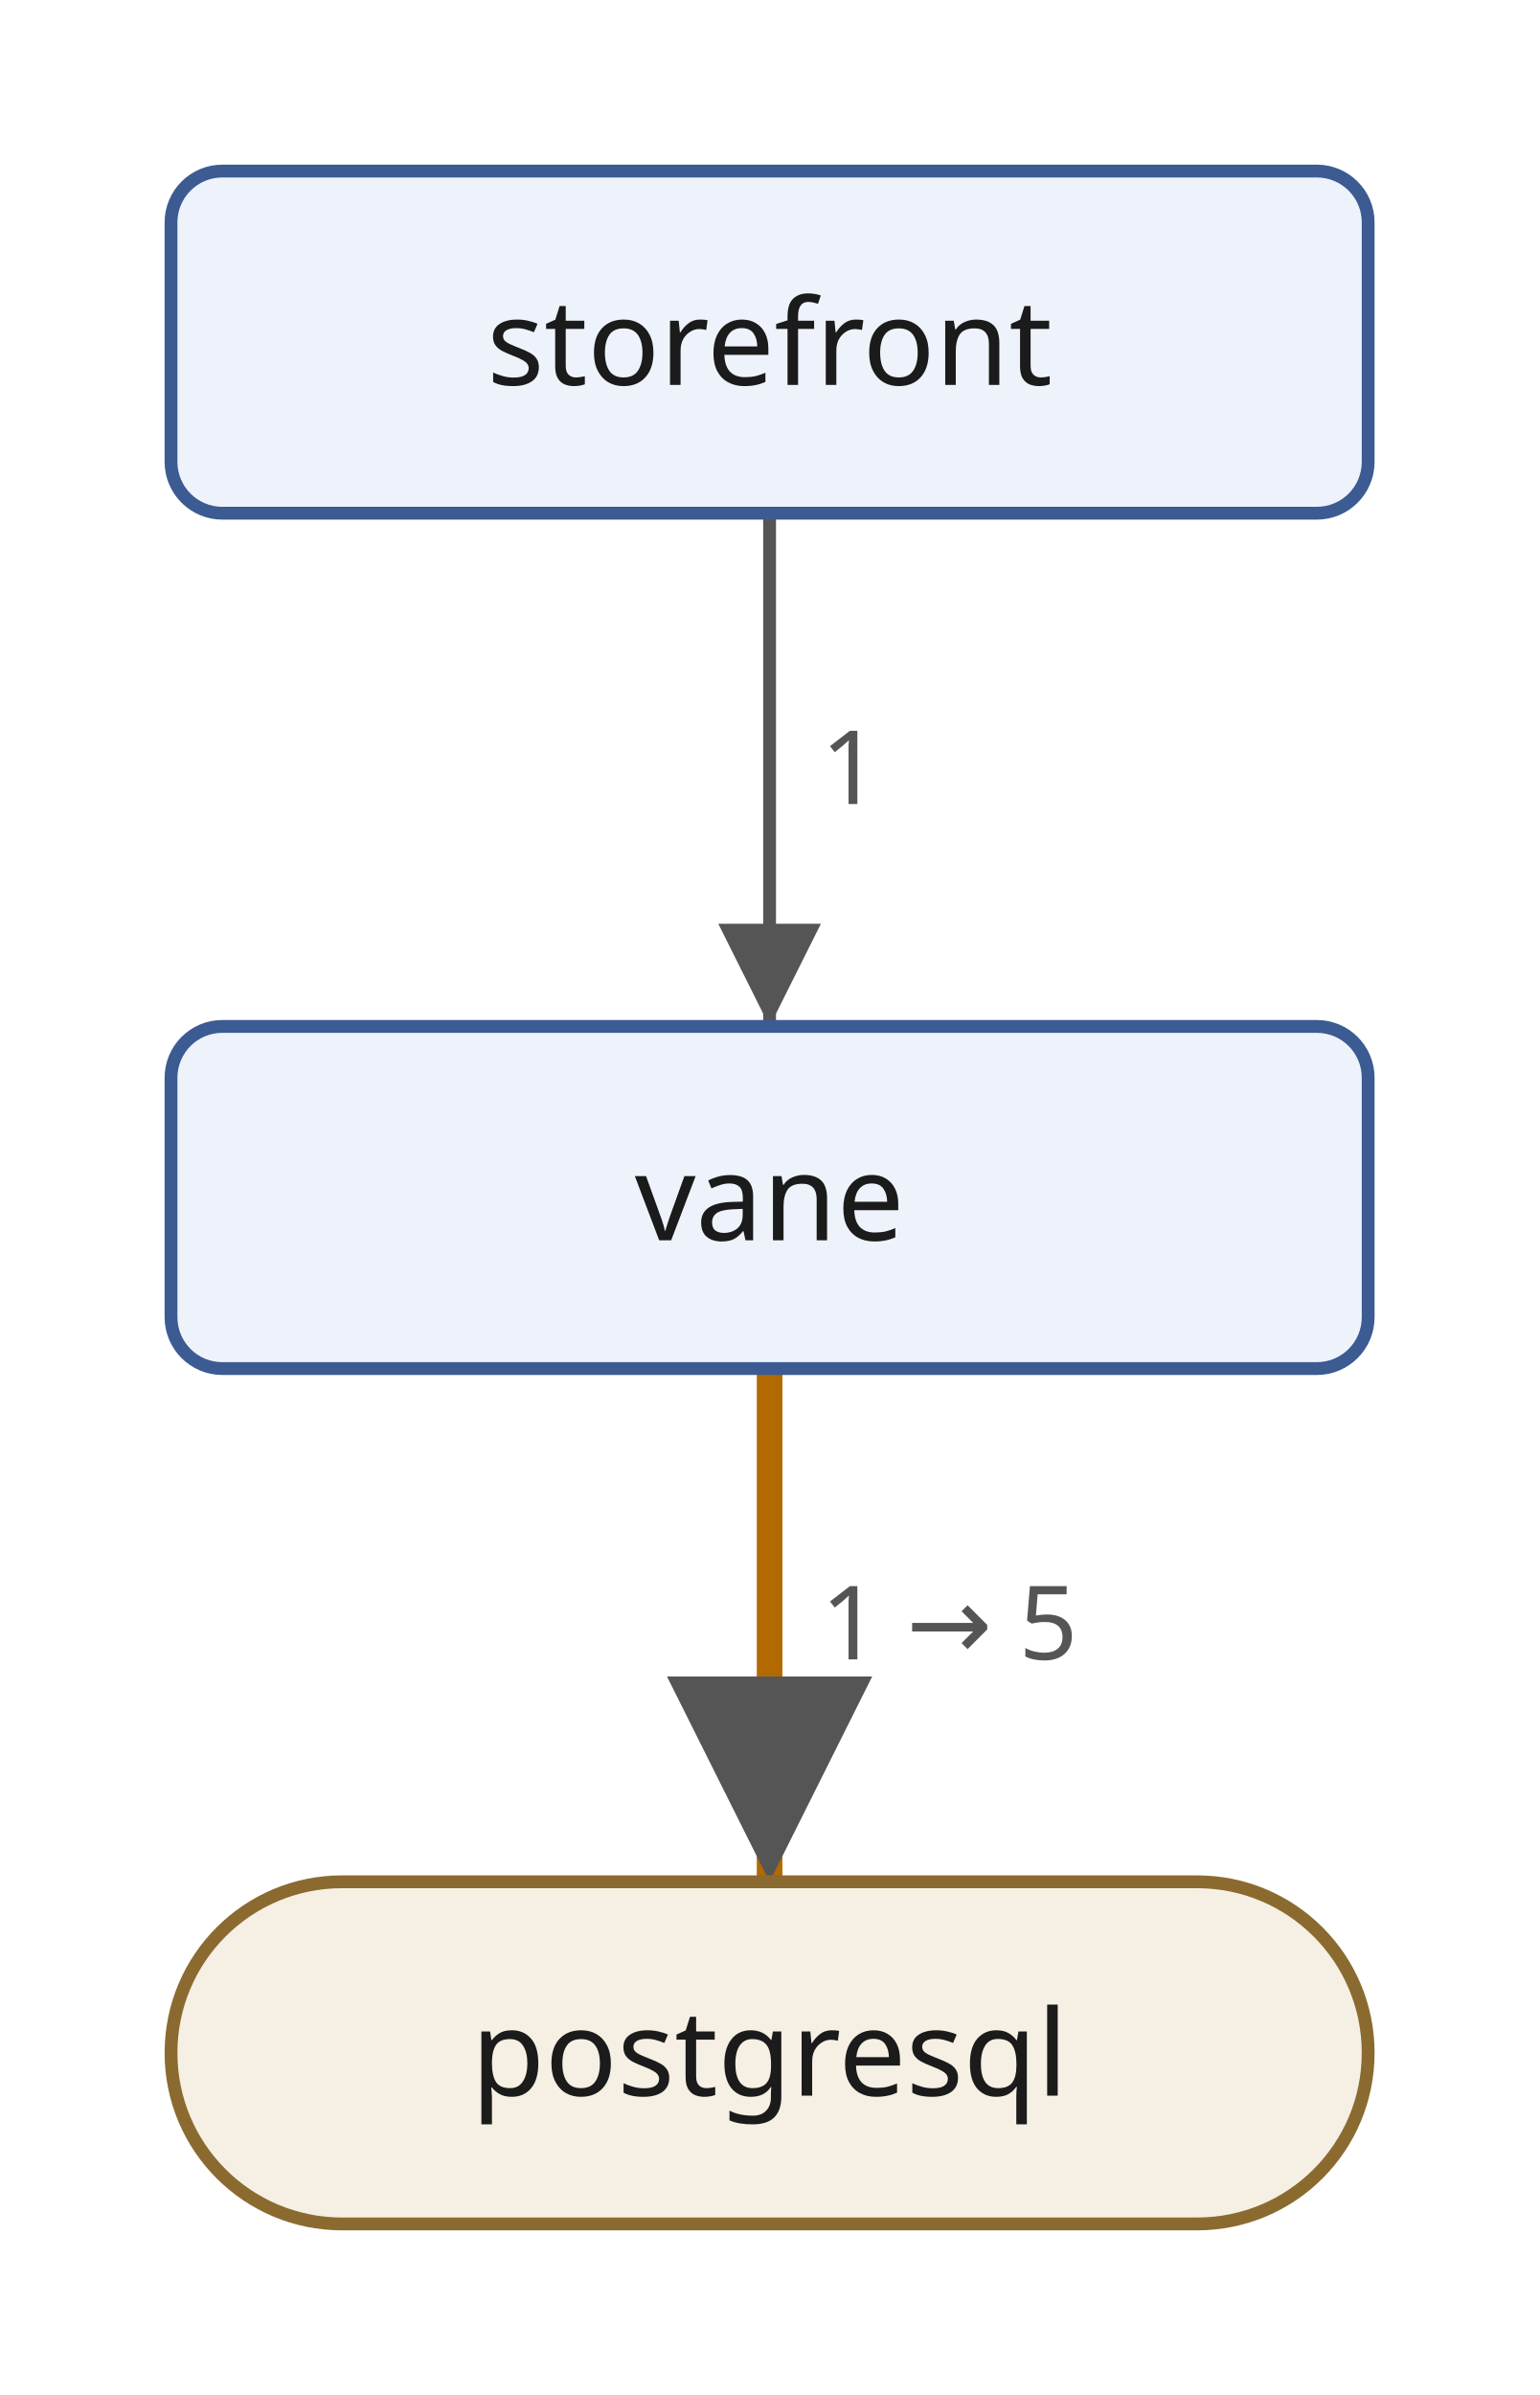
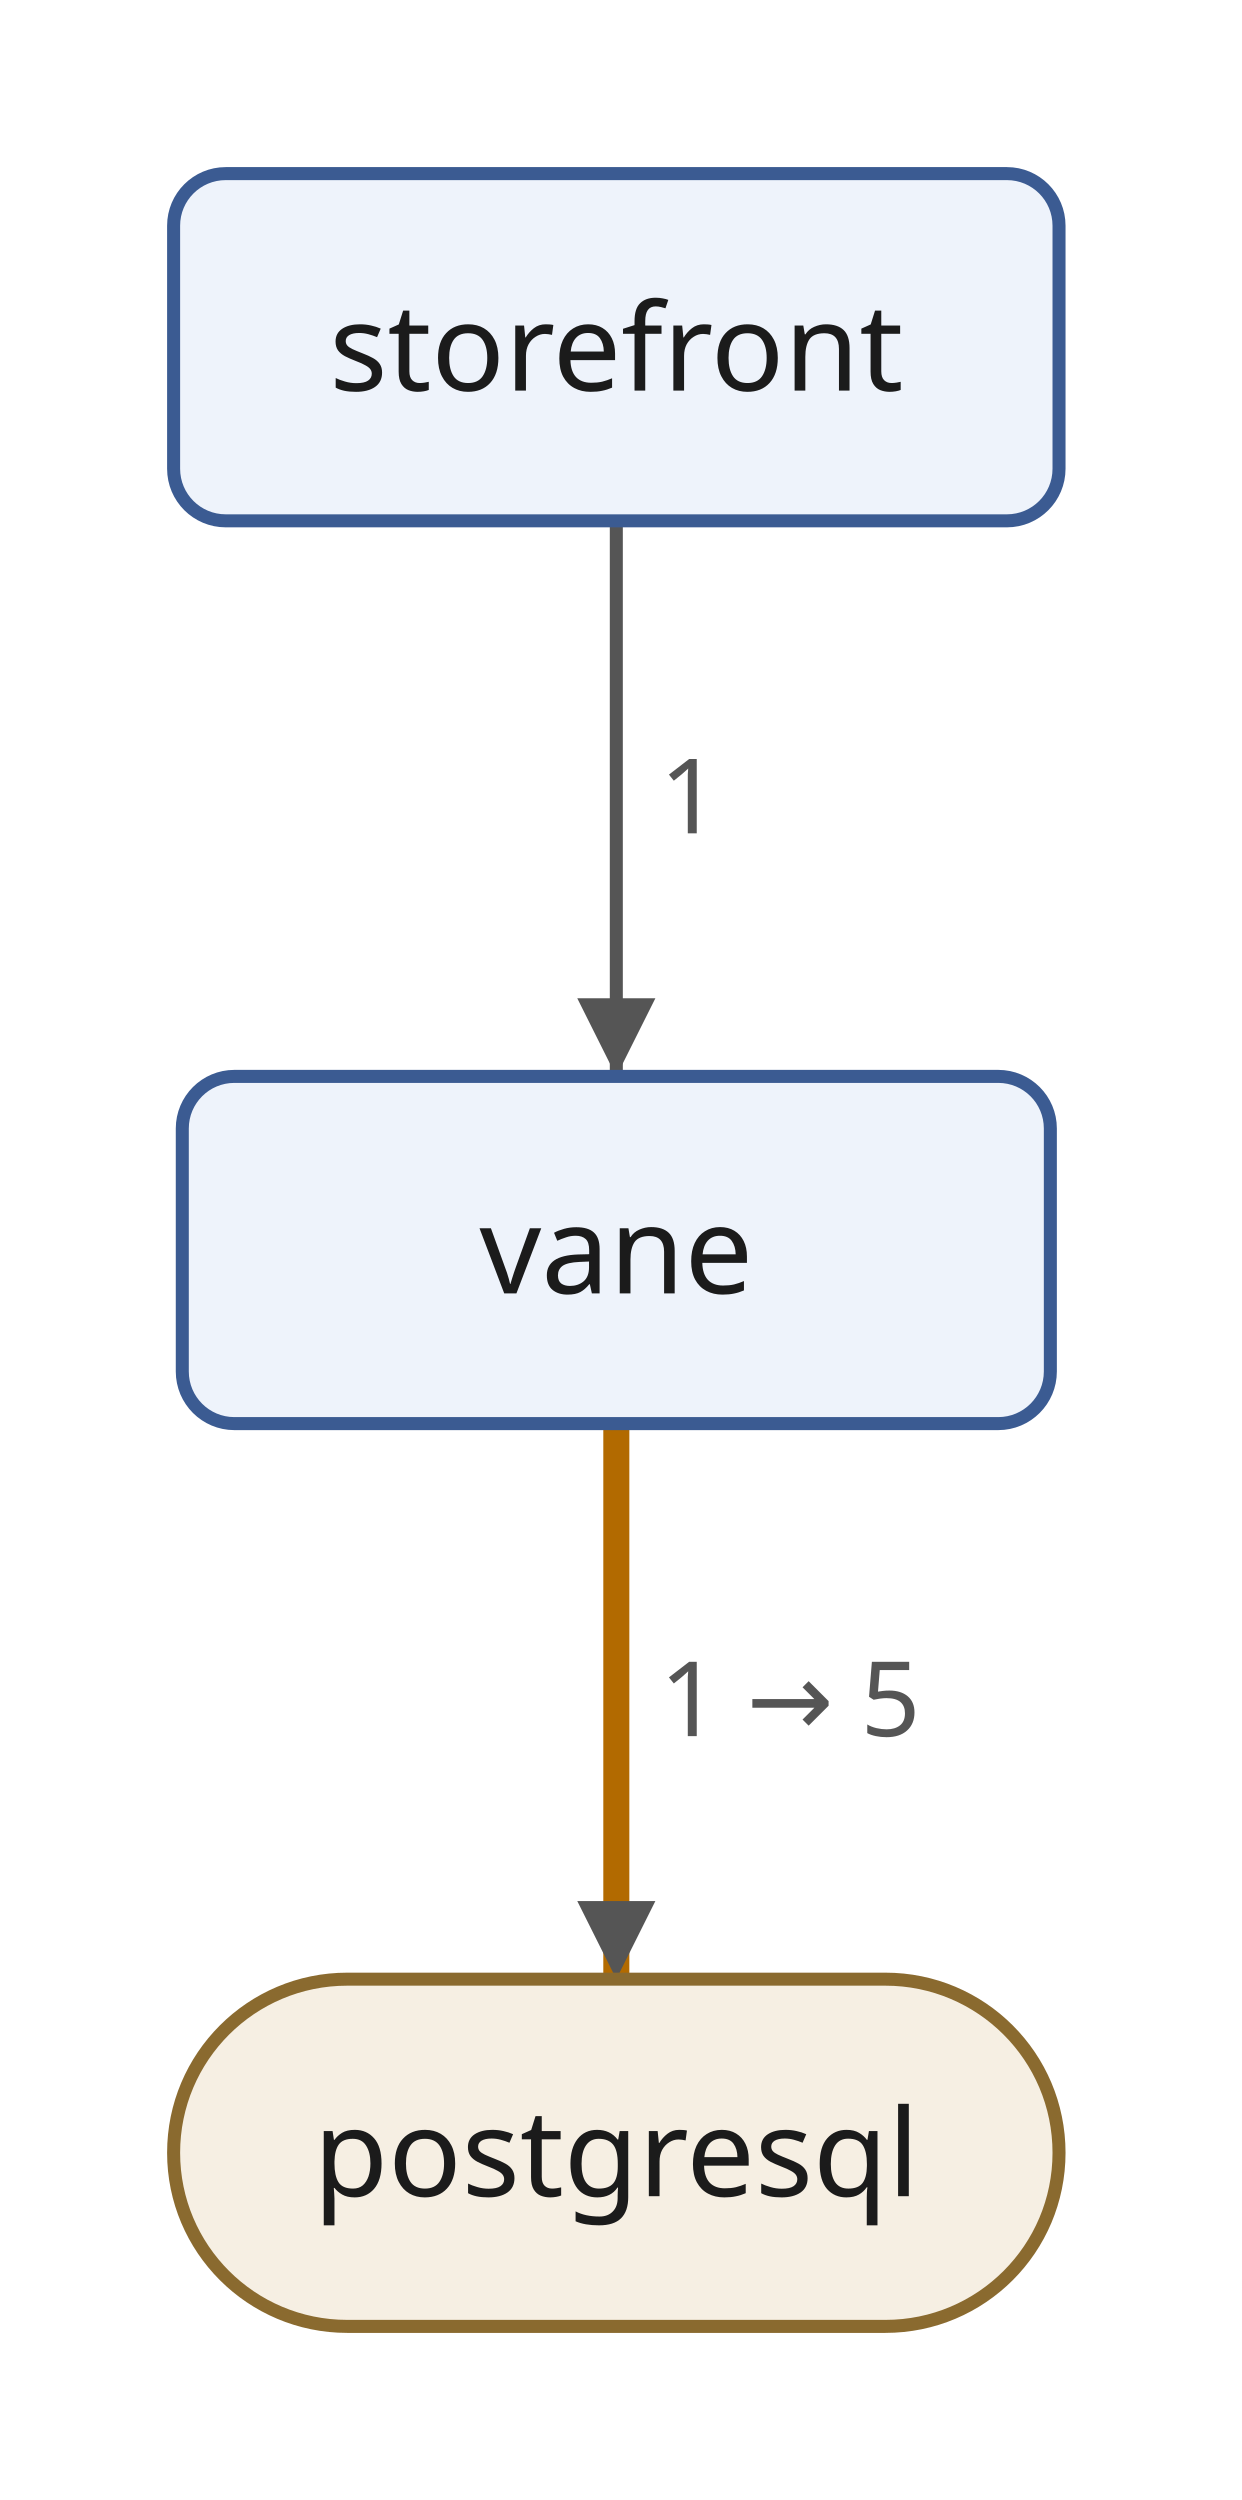
- <svg xmlns="http://www.w3.org/2000/svg" width="180" height="280" viewBox="0 0 180 280">
+ <svg xmlns="http://www.w3.org/2000/svg" width="143" height="288" viewBox="0 0 143 288">
  <style>
    .node rect { fill: #eef3fb; stroke: #3b5b92; stroke-width: 1.5 }
    .store rect { fill: #f6efe3; stroke: #8a6a2f }
    .node text { font: 14px sans-serif; fill: #1b1b1b }
-     .edge line { stroke: #555555; stroke-width: 1.5 }
+     .edge path { fill: none; stroke: #555555; stroke-width: 1.5 }
    .edge text { font: 12px sans-serif; fill: #555555 }
-     .changed rect, .changed line, .changed path { stroke: #b26a00; stroke-width: 3 }
+     .changed rect, .changed path { stroke: #b26a00; stroke-width: 3 }
  </style>
  <defs>
-     <marker id="arrow" viewBox="0 0 10 10" refX="10" refY="5" markerWidth="8" markerHeight="8" orient="auto">
+     <marker id="arrow" viewBox="0 0 10 10" refX="10" refY="5" markerWidth="9" markerHeight="9" markerUnits="userSpaceOnUse" orient="auto">
      <path d="M 0 0 L 10 5 L 0 10 z" fill="#555555" />
    </marker>
  </defs>
  <g class="edge" id="edge-storefront-vane">
-     <line x1="90" y1="60" x2="90" y2="120" marker-end="url(#arrow)" />
-     <text x="96" y="94">1</text>
+     <path d="M 71 60 C 71 72, 71 72, 71 84 L 71 100 C 71 112, 71 112, 71 124" marker-end="url(#arrow)" />
+     <text x="76" y="96">1</text>
  </g>
  <g class="edge changed" id="edge-vane-postgresql">
-     <line x1="90" y1="160" x2="90" y2="220" marker-end="url(#arrow)" />
-     <text x="96" y="194">1 → 5</text>
+     <path d="M 71 164 C 71 176, 71 176, 71 188 L 71 204 C 71 216, 71 216, 71 228" marker-end="url(#arrow)" />
+     <text x="76" y="200">1 → 5</text>
  </g>
  <g class="node service" id="node-storefront">
-     <rect x="20" y="20" width="140" height="40" rx="6" />
-     <text x="90" y="45" text-anchor="middle">storefront</text>
+     <rect x="20" y="20" width="102" height="40" rx="6" />
+     <text x="71" y="45" text-anchor="middle">storefront</text>
  </g>
  <g class="node service" id="node-vane">
-     <rect x="20" y="120" width="140" height="40" rx="6" />
-     <text x="90" y="145" text-anchor="middle">vane</text>
+     <rect x="21" y="124" width="100" height="40" rx="6" />
+     <text x="71" y="149" text-anchor="middle">vane</text>
  </g>
  <g class="node store" id="node-postgresql">
-     <rect x="20" y="220" width="140" height="40" rx="20" />
-     <text x="90" y="245" text-anchor="middle">postgresql</text>
+     <rect x="20" y="228" width="102" height="40" rx="20" />
+     <text x="71" y="253" text-anchor="middle">postgresql</text>
  </g>
</svg>
